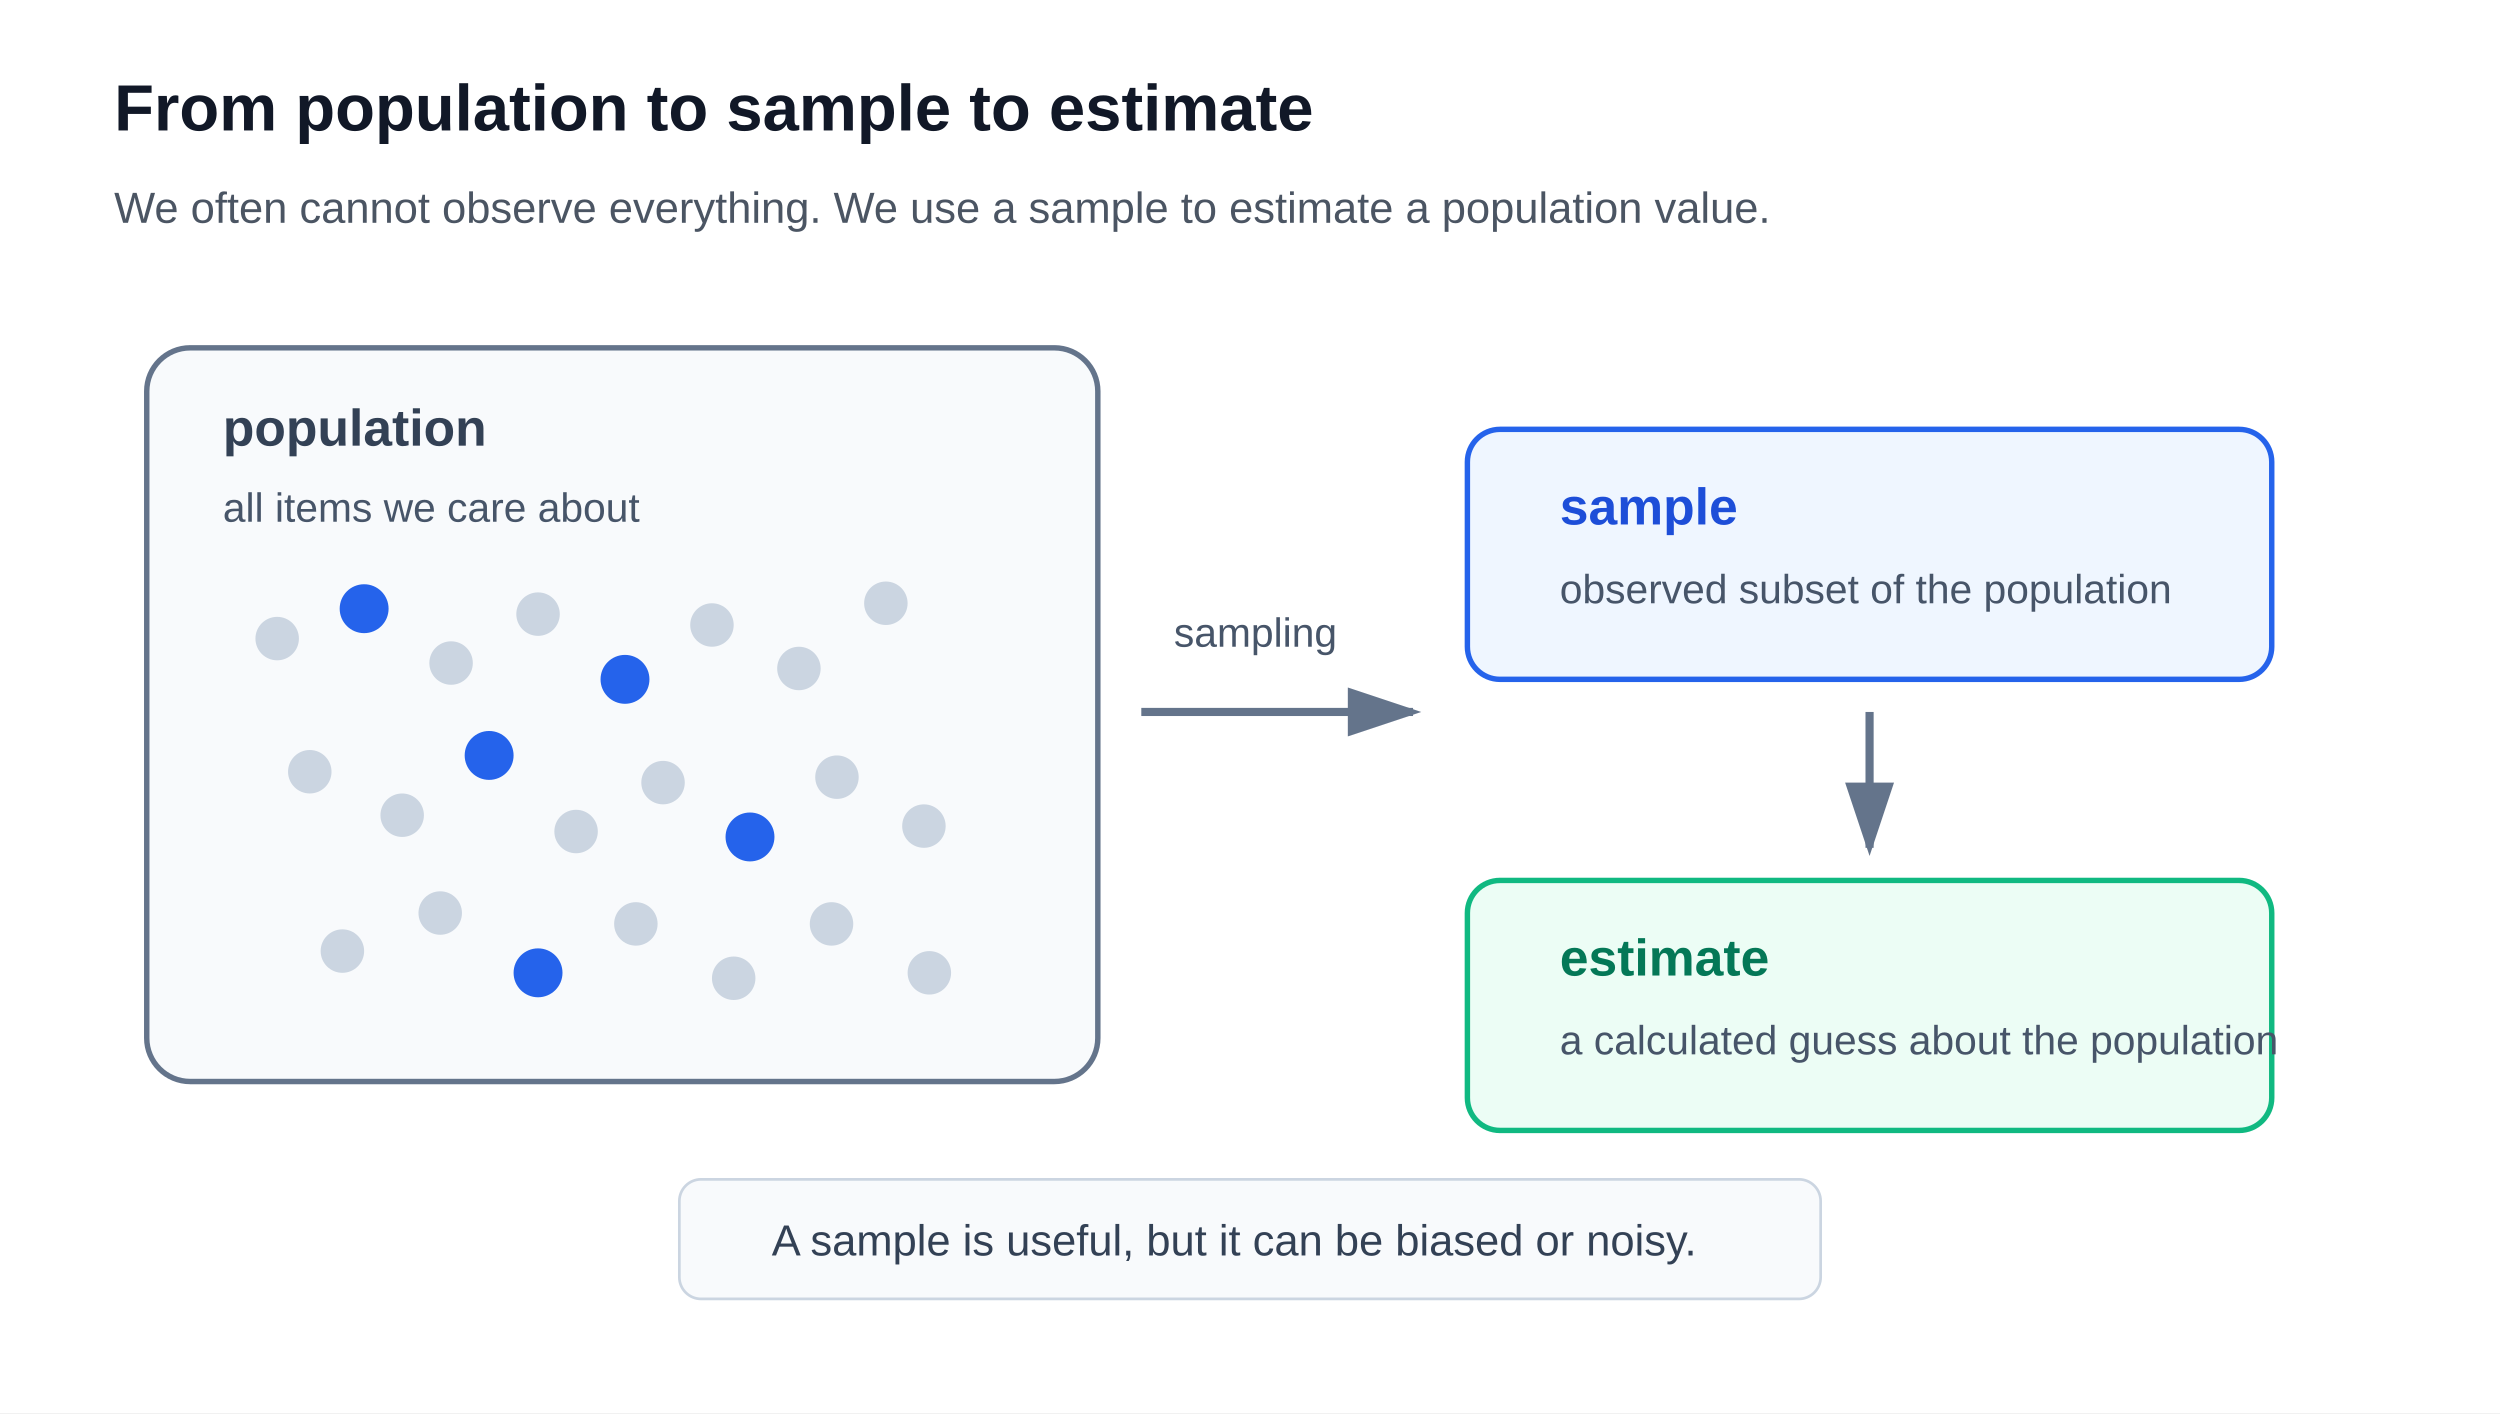
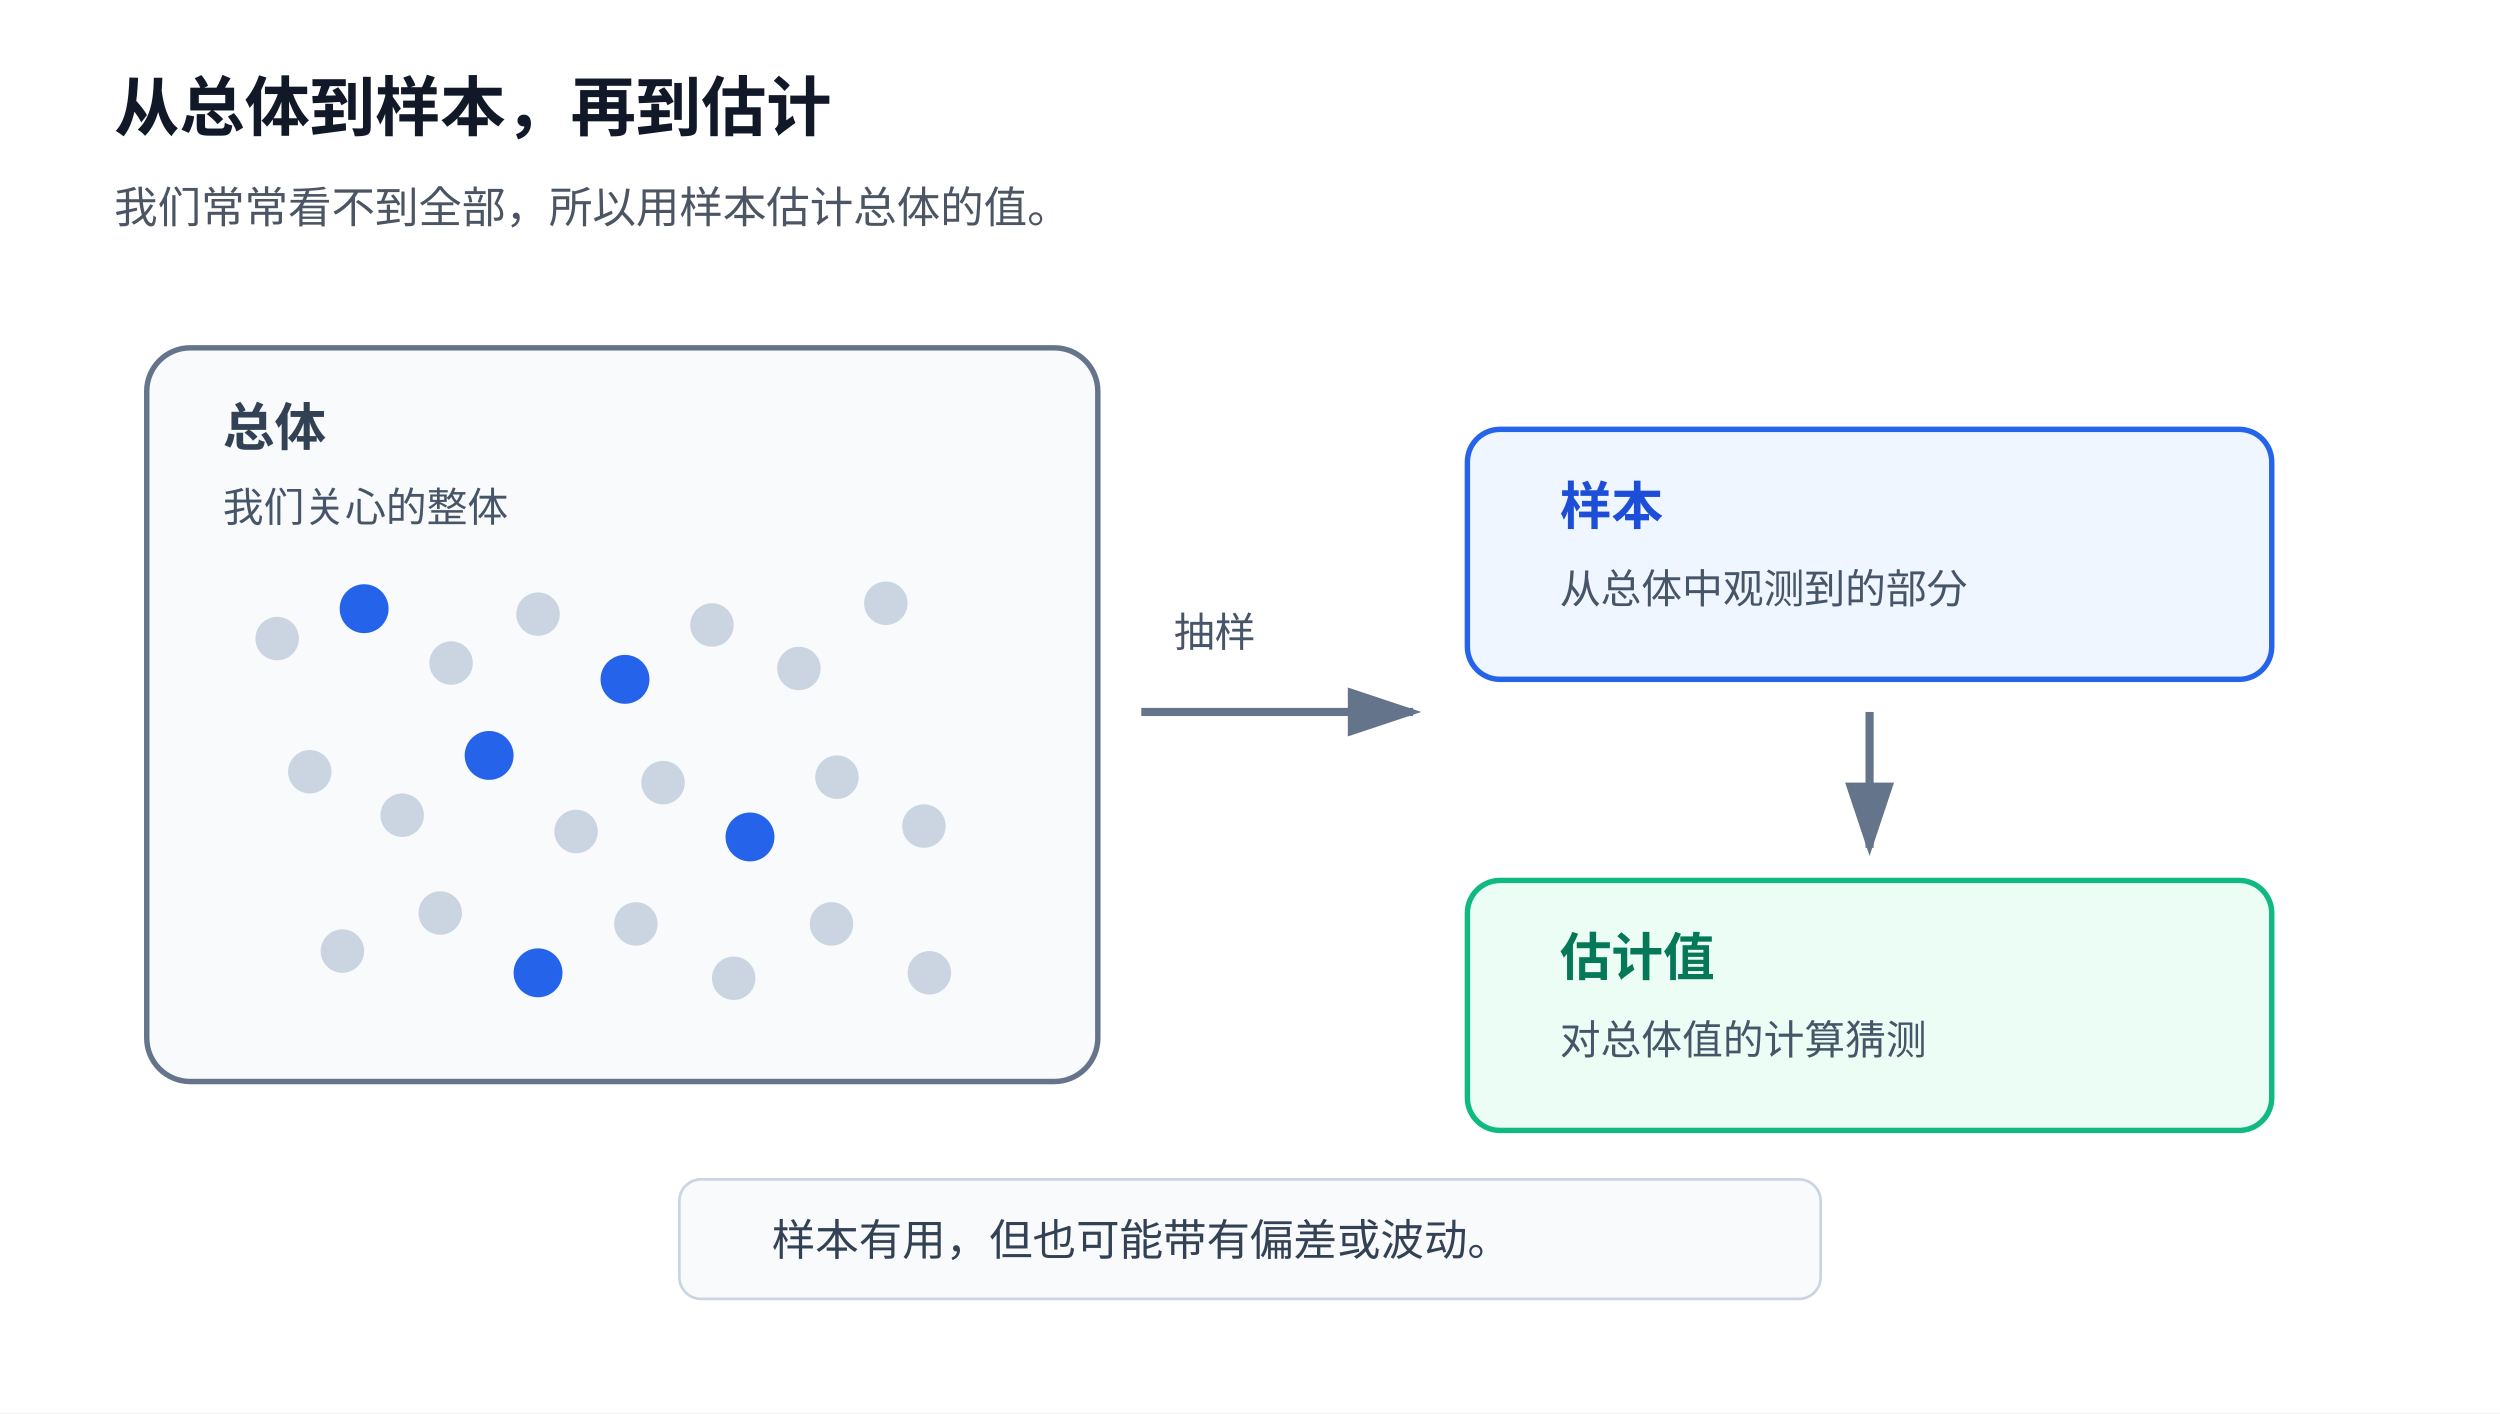
<svg xmlns="http://www.w3.org/2000/svg" viewBox="0 0 920 520" role="img" aria-labelledby="title desc">
  <rect width="920" height="520" fill="#ffffff" />
-   <text x="42" y="48" font-family="Arial, sans-serif" font-size="24" font-weight="700" fill="#111827">From population to sample to estimate</text>
-   <text x="42" y="82" font-family="Arial, sans-serif" font-size="16" fill="#4b5563">We often cannot observe everything. We use a sample to estimate a population value.</text>
+   <text x="42" y="48" font-family="Arial, sans-serif" font-size="24" font-weight="700" fill="#111827">从总体到样本，再到估计</text>
+   <text x="42" y="82" font-family="Arial, sans-serif" font-size="16" fill="#4b5563">我们常常看不到全部，所以用样本估计总体的值。</text>
  <rect x="54" y="128" width="350" height="270" rx="16" fill="#f8fafc" stroke="#64748b" stroke-width="2" />
-   <text x="82" y="164" font-family="Arial, sans-serif" font-size="19" font-weight="700" fill="#334155">population</text>
-   <text x="82" y="192" font-family="Arial, sans-serif" font-size="15" fill="#475569">all items we care about</text>
+   <text x="82" y="164" font-family="Arial, sans-serif" font-size="19" font-weight="700" fill="#334155">总体</text>
+   <text x="82" y="192" font-family="Arial, sans-serif" font-size="15" fill="#475569">我们关心的整体</text>
  <g fill="#cbd5e1">
    <circle cx="102" cy="235" r="8" />
    <circle cx="134" cy="224" r="8" />
    <circle cx="166" cy="244" r="8" />
    <circle cx="198" cy="226" r="8" />
    <circle cx="230" cy="250" r="8" />
    <circle cx="262" cy="230" r="8" />
    <circle cx="294" cy="246" r="8" />
    <circle cx="326" cy="222" r="8" />
    <circle cx="114" cy="284" r="8" />
    <circle cx="148" cy="300" r="8" />
    <circle cx="180" cy="278" r="8" />
    <circle cx="212" cy="306" r="8" />
    <circle cx="244" cy="288" r="8" />
    <circle cx="276" cy="308" r="8" />
    <circle cx="308" cy="286" r="8" />
    <circle cx="340" cy="304" r="8" />
    <circle cx="126" cy="350" r="8" />
    <circle cx="162" cy="336" r="8" />
    <circle cx="198" cy="358" r="8" />
    <circle cx="234" cy="340" r="8" />
    <circle cx="270" cy="360" r="8" />
    <circle cx="306" cy="340" r="8" />
    <circle cx="342" cy="358" r="8" />
  </g>
  <g fill="#2563eb">
    <circle cx="134" cy="224" r="9" />
    <circle cx="230" cy="250" r="9" />
    <circle cx="180" cy="278" r="9" />
    <circle cx="276" cy="308" r="9" />
    <circle cx="198" cy="358" r="9" />
  </g>
  <path d="M420 262 L520 262" stroke="#64748b" stroke-width="3" marker-end="url(#arrow-gray)" />
-   <text x="432" y="238" font-family="Arial, sans-serif" font-size="15" fill="#475569">sampling</text>
+   <text x="432" y="238" font-family="Arial, sans-serif" font-size="15" fill="#475569">抽样</text>
  <rect x="540" y="158" width="296" height="92" rx="12" fill="#eff6ff" stroke="#2563eb" stroke-width="2" />
-   <text x="574" y="193" font-family="Arial, sans-serif" font-size="19" font-weight="700" fill="#1d4ed8">sample</text>
-   <text x="574" y="222" font-family="Arial, sans-serif" font-size="15" fill="#475569">observed subset of the population</text>
+   <text x="574" y="193" font-family="Arial, sans-serif" font-size="19" font-weight="700" fill="#1d4ed8">样本</text>
+   <text x="574" y="222" font-family="Arial, sans-serif" font-size="15" fill="#475569">从总体中观测到的部分</text>
  <path d="M688 262 L688 312" stroke="#64748b" stroke-width="3" marker-end="url(#arrow-gray)" />
  <rect x="540" y="324" width="296" height="92" rx="12" fill="#ecfdf5" stroke="#10b981" stroke-width="2" />
-   <text x="574" y="359" font-family="Arial, sans-serif" font-size="19" font-weight="700" fill="#047857">estimate</text>
-   <text x="574" y="388" font-family="Arial, sans-serif" font-size="15" fill="#475569">a calculated guess about the population</text>
+   <text x="574" y="359" font-family="Arial, sans-serif" font-size="19" font-weight="700" fill="#047857">估计值</text>
+   <text x="574" y="388" font-family="Arial, sans-serif" font-size="15" fill="#475569">对总体值的计算猜测</text>
  <rect x="250" y="434" width="420" height="44" rx="8" fill="#f8fafc" stroke="#cbd5e1" />
-   <text x="284" y="462" font-family="Arial, sans-serif" font-size="16" fill="#334155">A sample is useful, but it can be biased or noisy.</text>
+   <text x="284" y="462" font-family="Arial, sans-serif" font-size="16" fill="#334155">样本有用，但也可能带有偏差或波动。</text>
  <defs>
    <marker id="arrow-gray" markerWidth="10" markerHeight="10" refX="8" refY="3" orient="auto" markerUnits="strokeWidth">
      <path d="M0,0 L0,6 L9,3 z" fill="#64748b" />
    </marker>
  </defs>
</svg>
